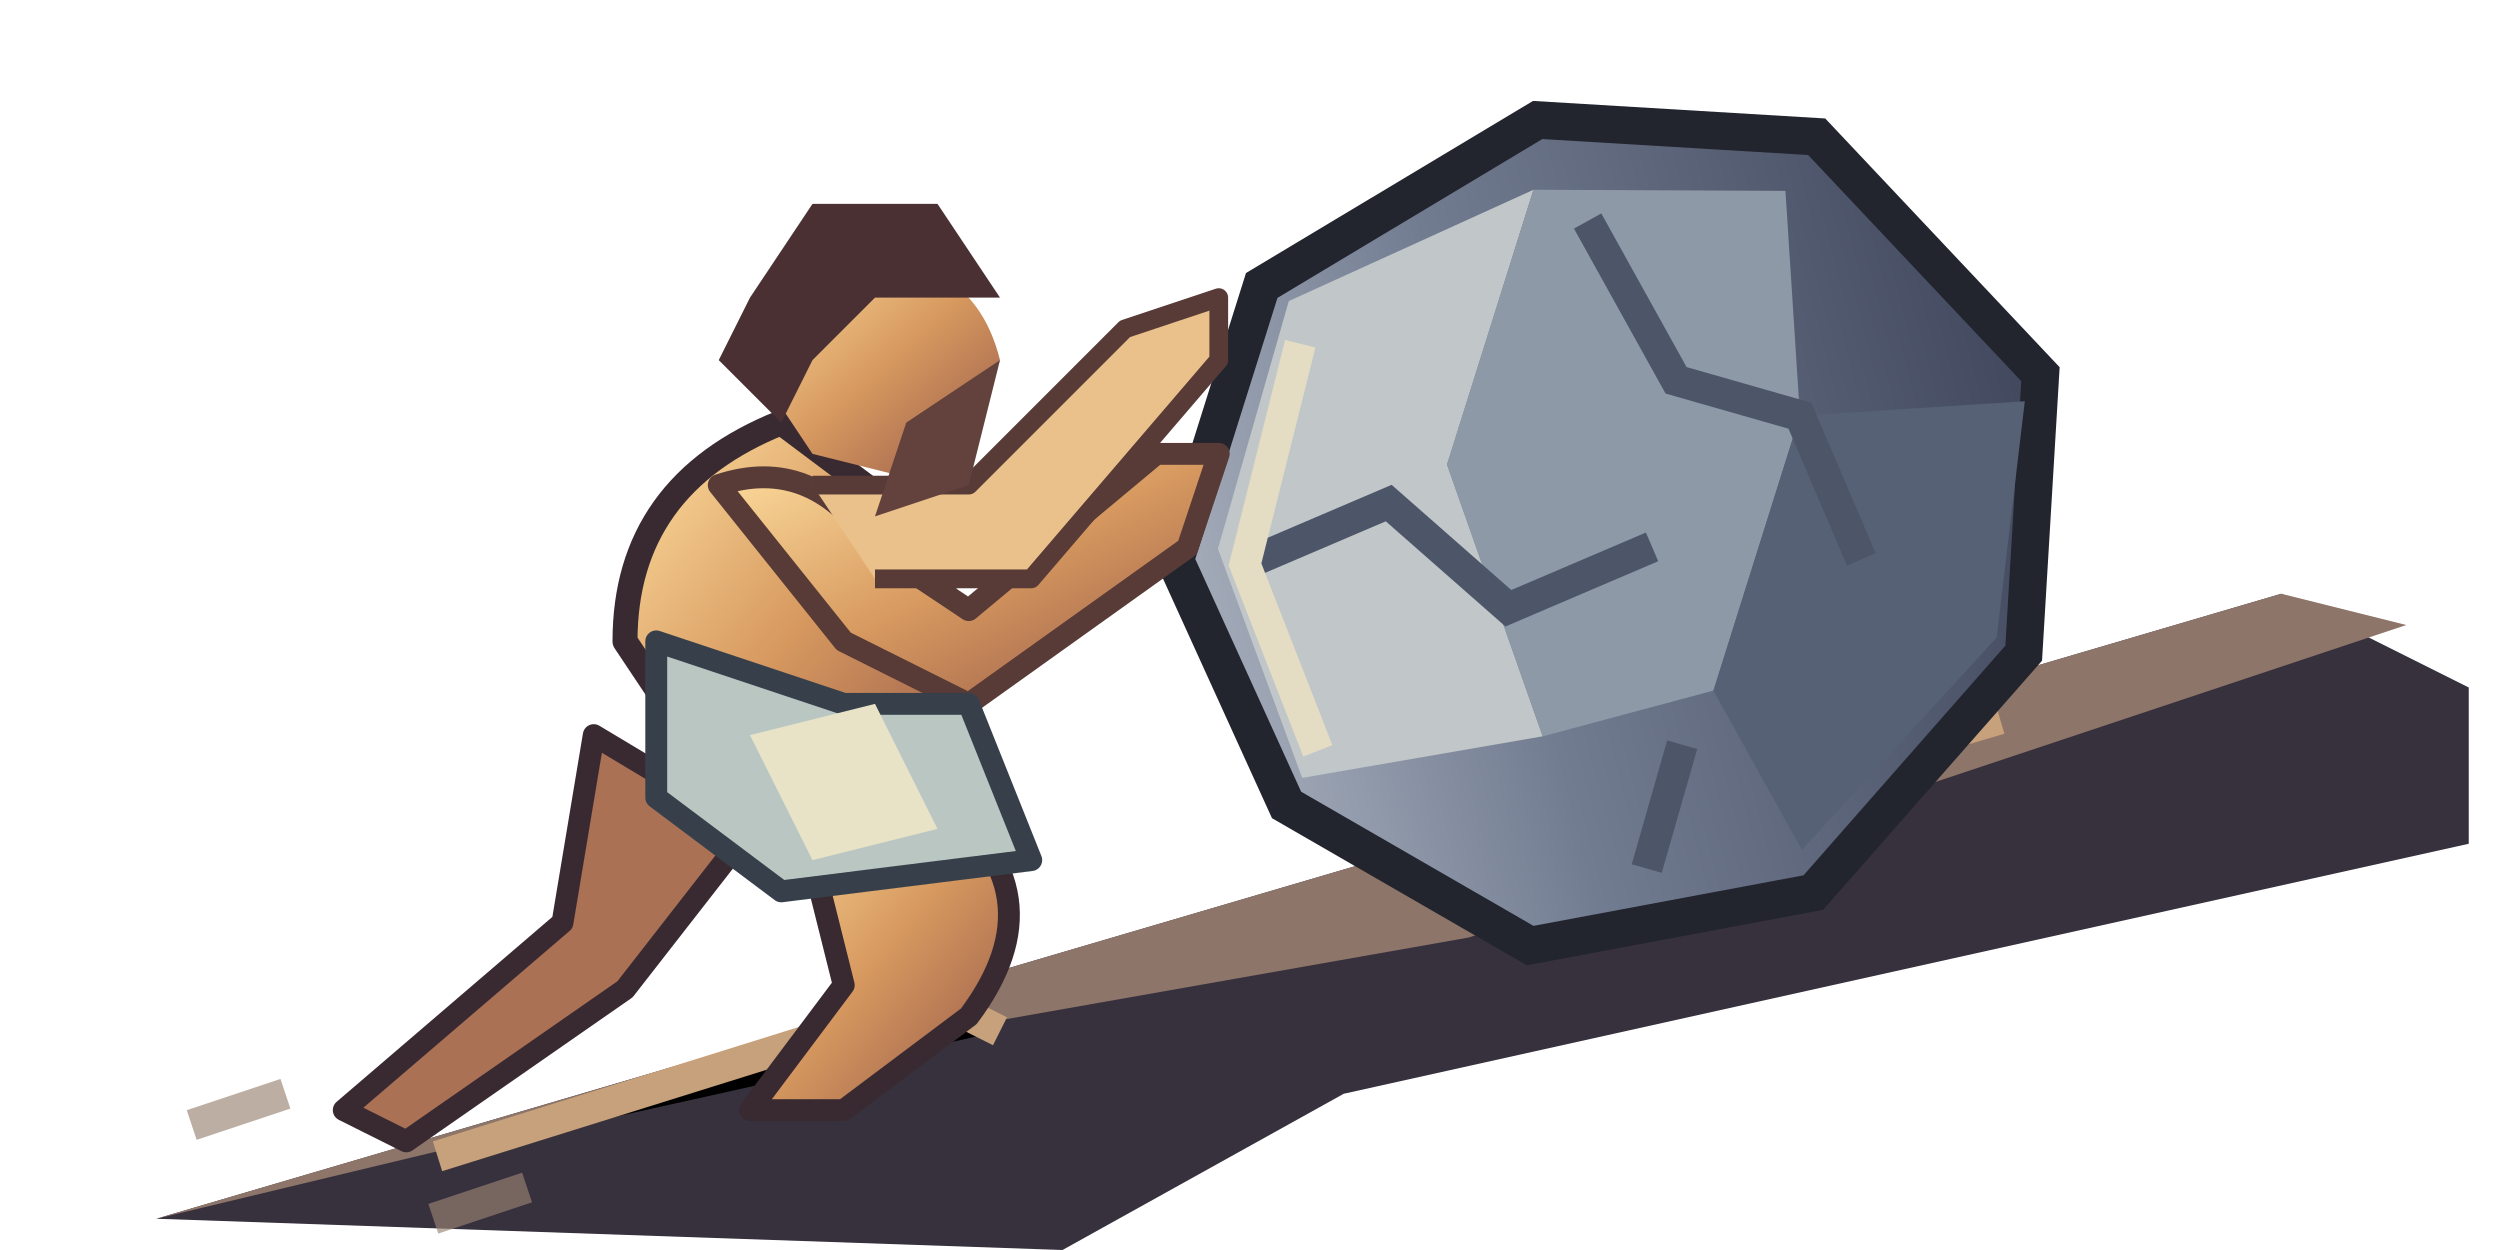
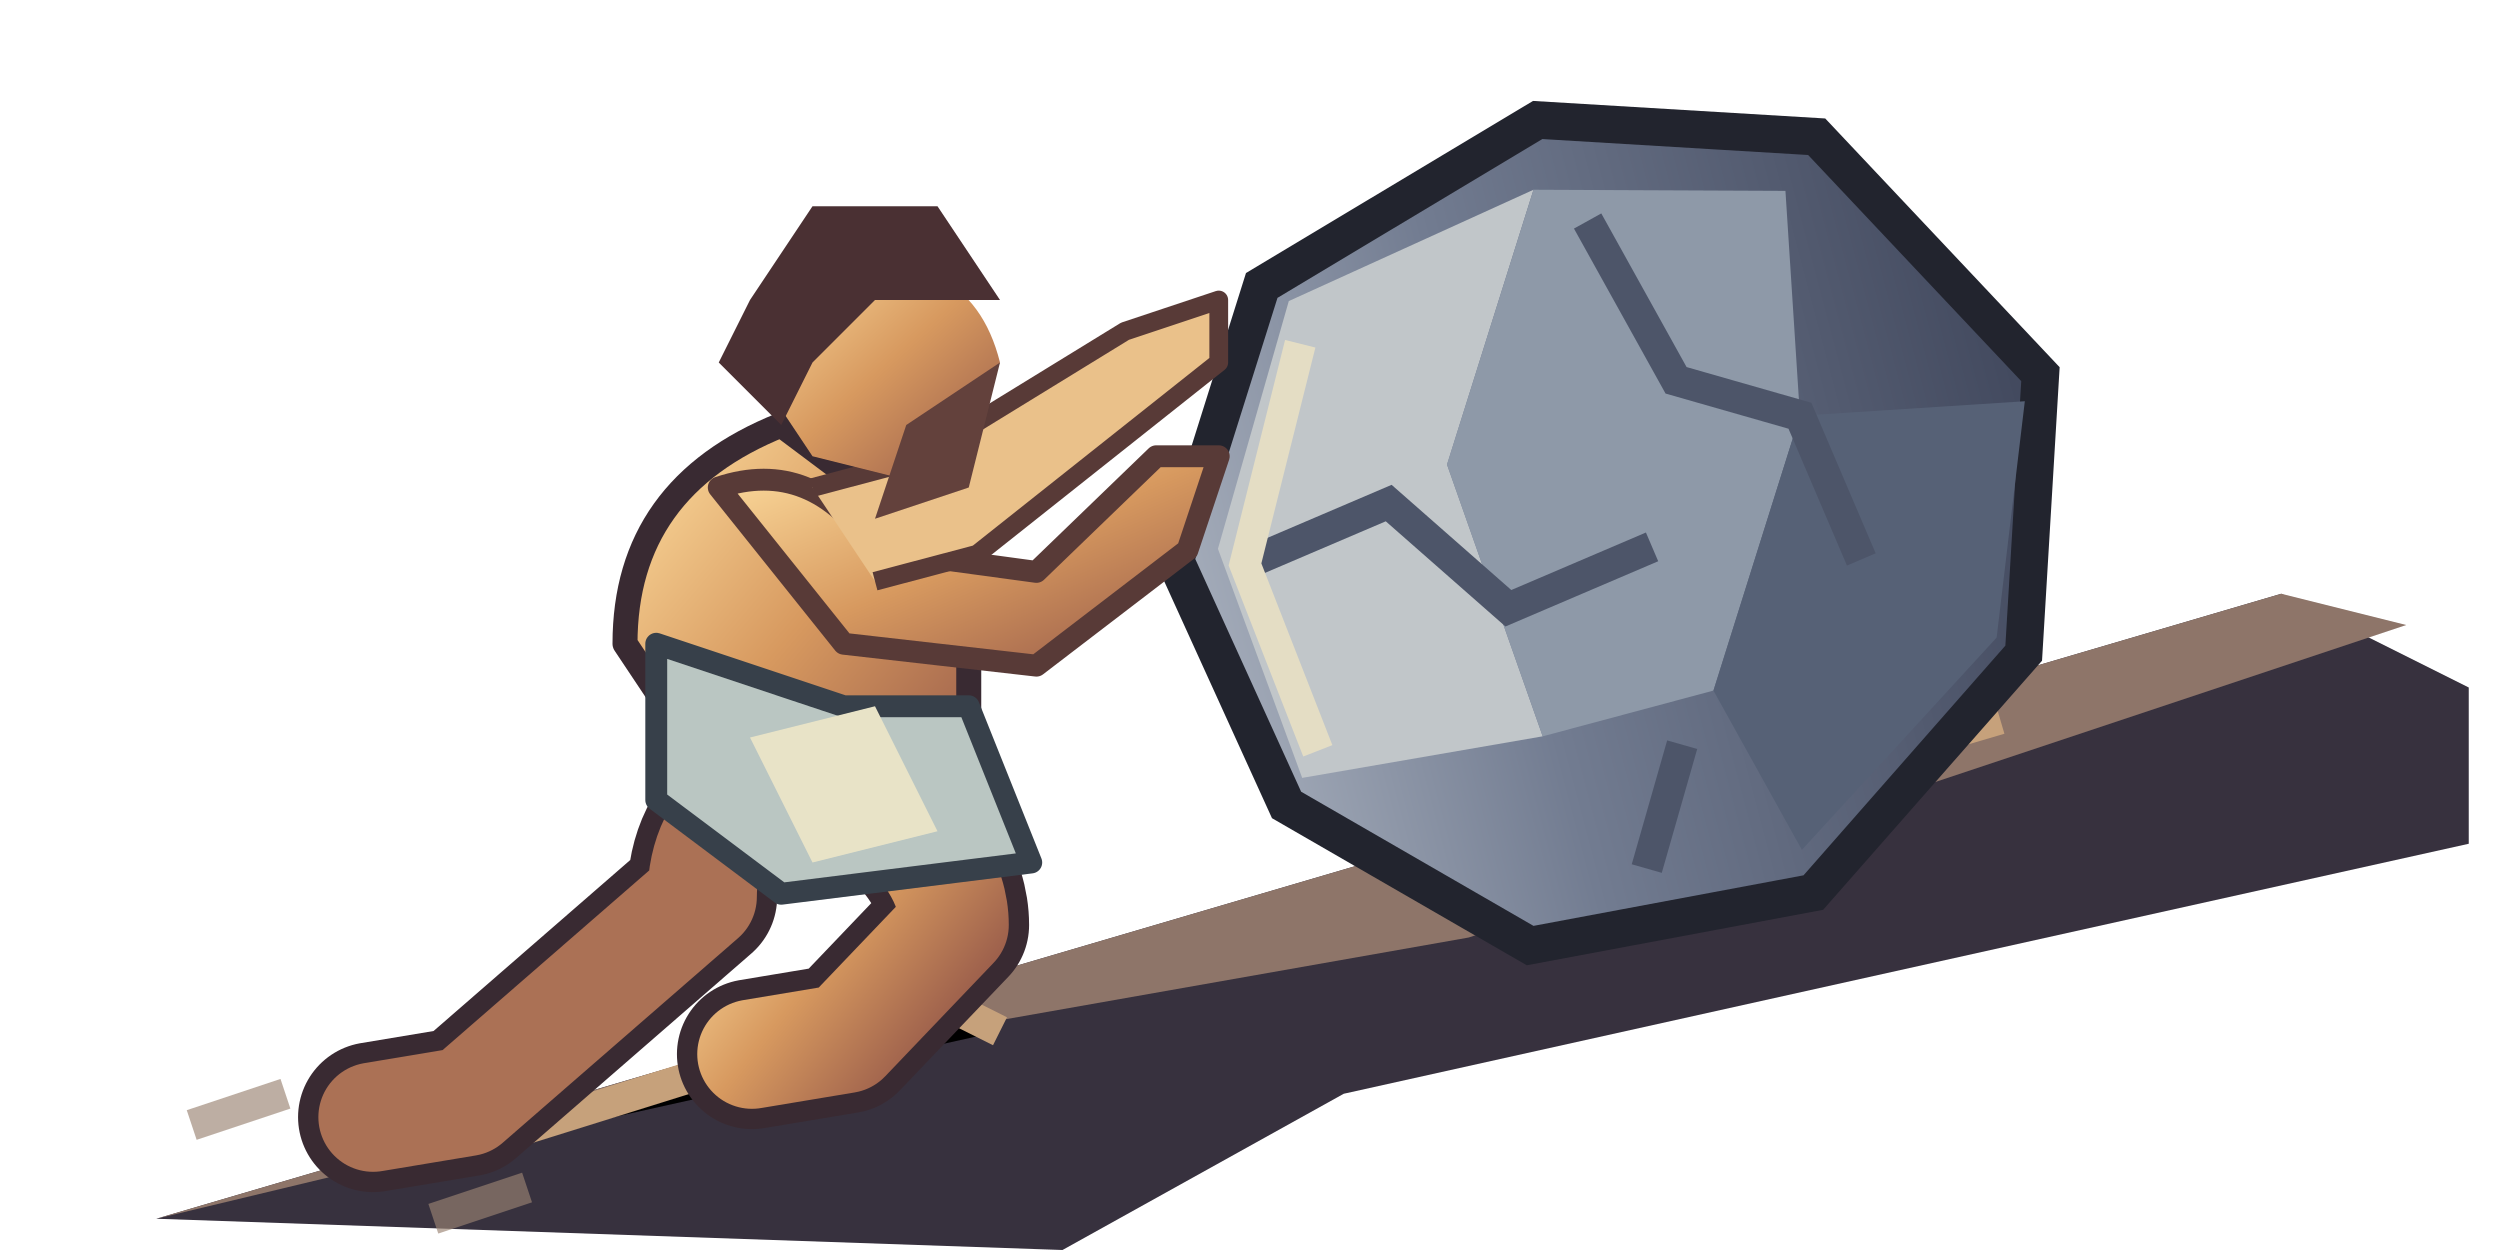
<svg xmlns="http://www.w3.org/2000/svg" width="80" height="40" viewBox="0 0 80 40">
  <defs>
    <linearGradient id="fire" x1="0%" y1="100%" x2="20%" y2="0%">
      <stop stop-color="#ffe595" />
      <stop offset=".42" stop-color="#ffb638" />
      <stop offset=".75" stop-color="#ff6026" />
      <stop offset="1" stop-color="#ca2926" />
    </linearGradient>
    <linearGradient id="stone" x2="100%" y2="100%">
      <stop stop-color="#bdc4ce" />
      <stop offset=".4" stop-color="#727c91" />
      <stop offset="1" stop-color="#33394e" />
    </linearGradient>
    <linearGradient id="skin" x2="100%" y2="100%">
      <stop stop-color="#ffe0a1" />
      <stop offset=".5" stop-color="#d7995f" />
      <stop offset="1" stop-color="#925548" />
    </linearGradient>
    <radialGradient id="glow">
      <stop stop-color="#ff8c27" stop-opacity=".24" />
      <stop offset="1" stop-color="#ff5a1d" stop-opacity="0" />
    </radialGradient>
  </defs>
  <path d="M5 39 L73 19 L79 22 L79 27 L43 35 L34 40Z" fill="#37313e" />
  <path d="M5 39 L73 19 L77 20 L47 30 L30 33Z" fill="#8e7569" />
  <path d="M14 37 L30 32 L32 33 M47 28 L64 23" stroke="#c6a17b" stroke-width="1" />
  <g transform="translate(52 17) rotate(300.0)">
    <path d="M-13 -5 L-8 -12 L1 -14 L10 -9 L14 -1 L11 9 L3 13 L-7 11 L-13 4Z" fill="url(#stone)" stroke="#22242e" stroke-width="1.2" />
    <path d="M-12 -5 L-7 -11 L1 -13 L8 -8 L-1 -6 L-7 1Z" fill="#c1c6c9" />
    <path d="M-7 1 L-1 -6 L8 -8 L12 -1 L6 3 L-3 5Z" fill="#8e99a8" />
    <path d="M-3 5 L6 3 L10 9 L3 12 L-6 10Z" fill="#566176" />
    <path d="M-7 -10 L-3 -7 L-4 -2 L0 1 M8 -6 L5 -1 L6 3 L3 7 M-9 6 L-5 5" stroke="#4d5569" stroke-width="1" fill="none" />
    <path d="M-11 -5 L-7 -10 L0 -12" stroke="#e4ddc4" stroke-width="1" fill="none" />
  </g>
-   <g transform="translate(0 -0.476314)" stroke-linejoin="round">
-     <path d="M24 27 L20 32.134 L13 37 L11 36 L18 30 L19 24Z" fill="#ab7155" stroke="#392a32" stroke-width=".7" />
-     <path d="M30 26 Q34 29 31 33 L27 36 L24 36 L27 32 L26 28Z" fill="url(#skin)" stroke="#392a32" stroke-width=".7" />
+   <g transform="translate(0 -0.4)" stroke-linejoin="round">
+     <path d="M24 26 Q22.469 27.1 22.469 29.1 L14.938 35.648 l-3 .5" stroke="#392a32" stroke-width="4.8" fill="none" stroke-linecap="round" />
+     <path d="M24 26 Q22.469 27.1 22.469 29.1 L14.938 35.648 l-3 .5" stroke="#ab7155" stroke-width="3.5" fill="none" stroke-linecap="round" />
+     <path d="M28 26 Q30.531 28.0 30.531 30.0 L27.062 33.632 l-3 .5" stroke="#392a32" stroke-width="4.8" fill="none" stroke-linecap="round" />
+     <path d="M28 26 Q30.531 28.0 30.531 30.0 L27.062 33.632 l-3 .5" stroke="url(#skin)" stroke-width="3.5" fill="none" stroke-linecap="round" />
    <path d="M25 14 Q20 16 20 21 L24 27 L31 26 L31 21 L29 17Z" fill="url(#skin)" stroke="#392a32" stroke-width=".8" />
-     <path d="M23 16 Q26 15 28 18 L31 20 L37 15 L39 15 L38 18 L31 23 L27 21Z" fill="url(#skin)" stroke="#583a37" stroke-width=".7" />
-     <path d="M26 16 L31 16 L36 11 L39 10 L39 12 L33 19 L28 19" fill="#eac18a" stroke="#583a37" stroke-width=".6" />
+     <path d="M23 16 Q26 15 28 18 L33.165 18.701 L37 15 L39 15 L38 18 L33.165 21.701 L27 21Z" fill="url(#skin)" stroke="#583a37" stroke-width=".7" />
+     <path d="M26 16 L29.268 15.134 L36 11 L39 10 L39 12 L31.268 18.134 L28 19" fill="#eac18a" stroke="#583a37" stroke-width=".6" />
    <path d="M21 21 L27 23 L31 23 L33 28 L25 29 L21 26Z" fill="#bac6c2" stroke="#37404a" stroke-width=".7" />
    <path d="M24 24 L26 28 L30 27 L28 23Z" fill="#e8e3c7" />
    <path d="M26 9 Q31 8 32 12 L30 16 L26 15 L24 12Z" fill="url(#skin)" />
    <path d="M24 10 L26 7 L30 7 L32 10 L28 10 L26 12 L25 14 L23 12Z" fill="#4a3033" />
    <path d="M29 14 L32 12 L31 16 L28 17Z" fill="#63413c" />
  </g>
  <path d="M9.134 35 l-3 1 M16.866 38 l-3 1" stroke="#9a8372" stroke-width="1" opacity=".65" />
</svg>
